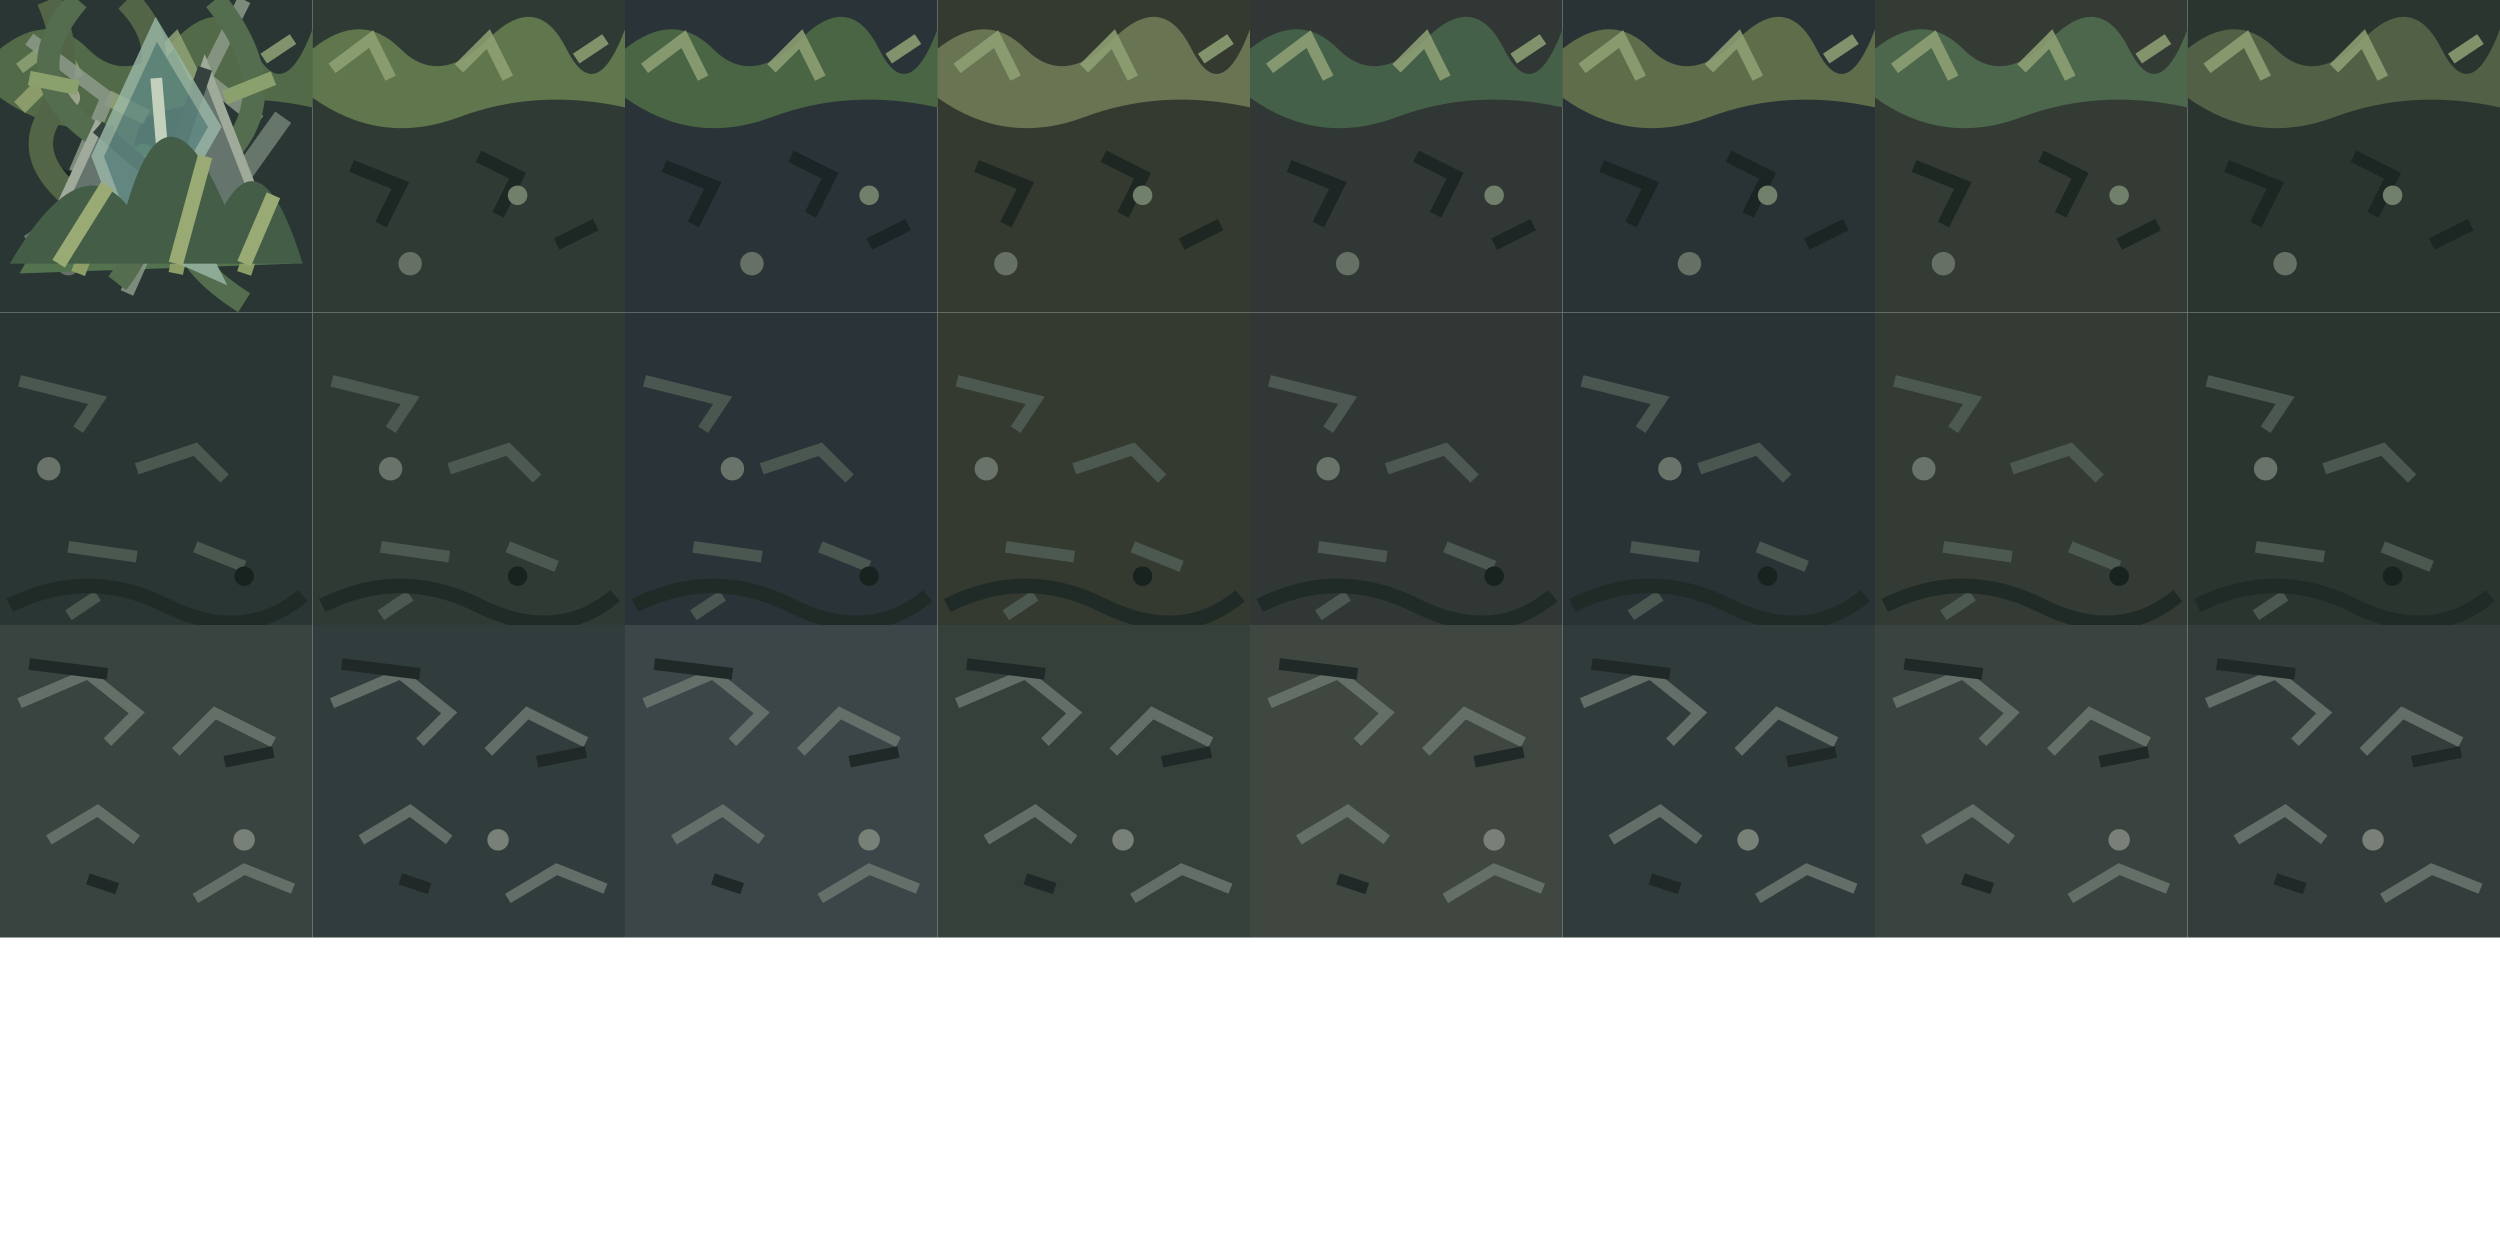
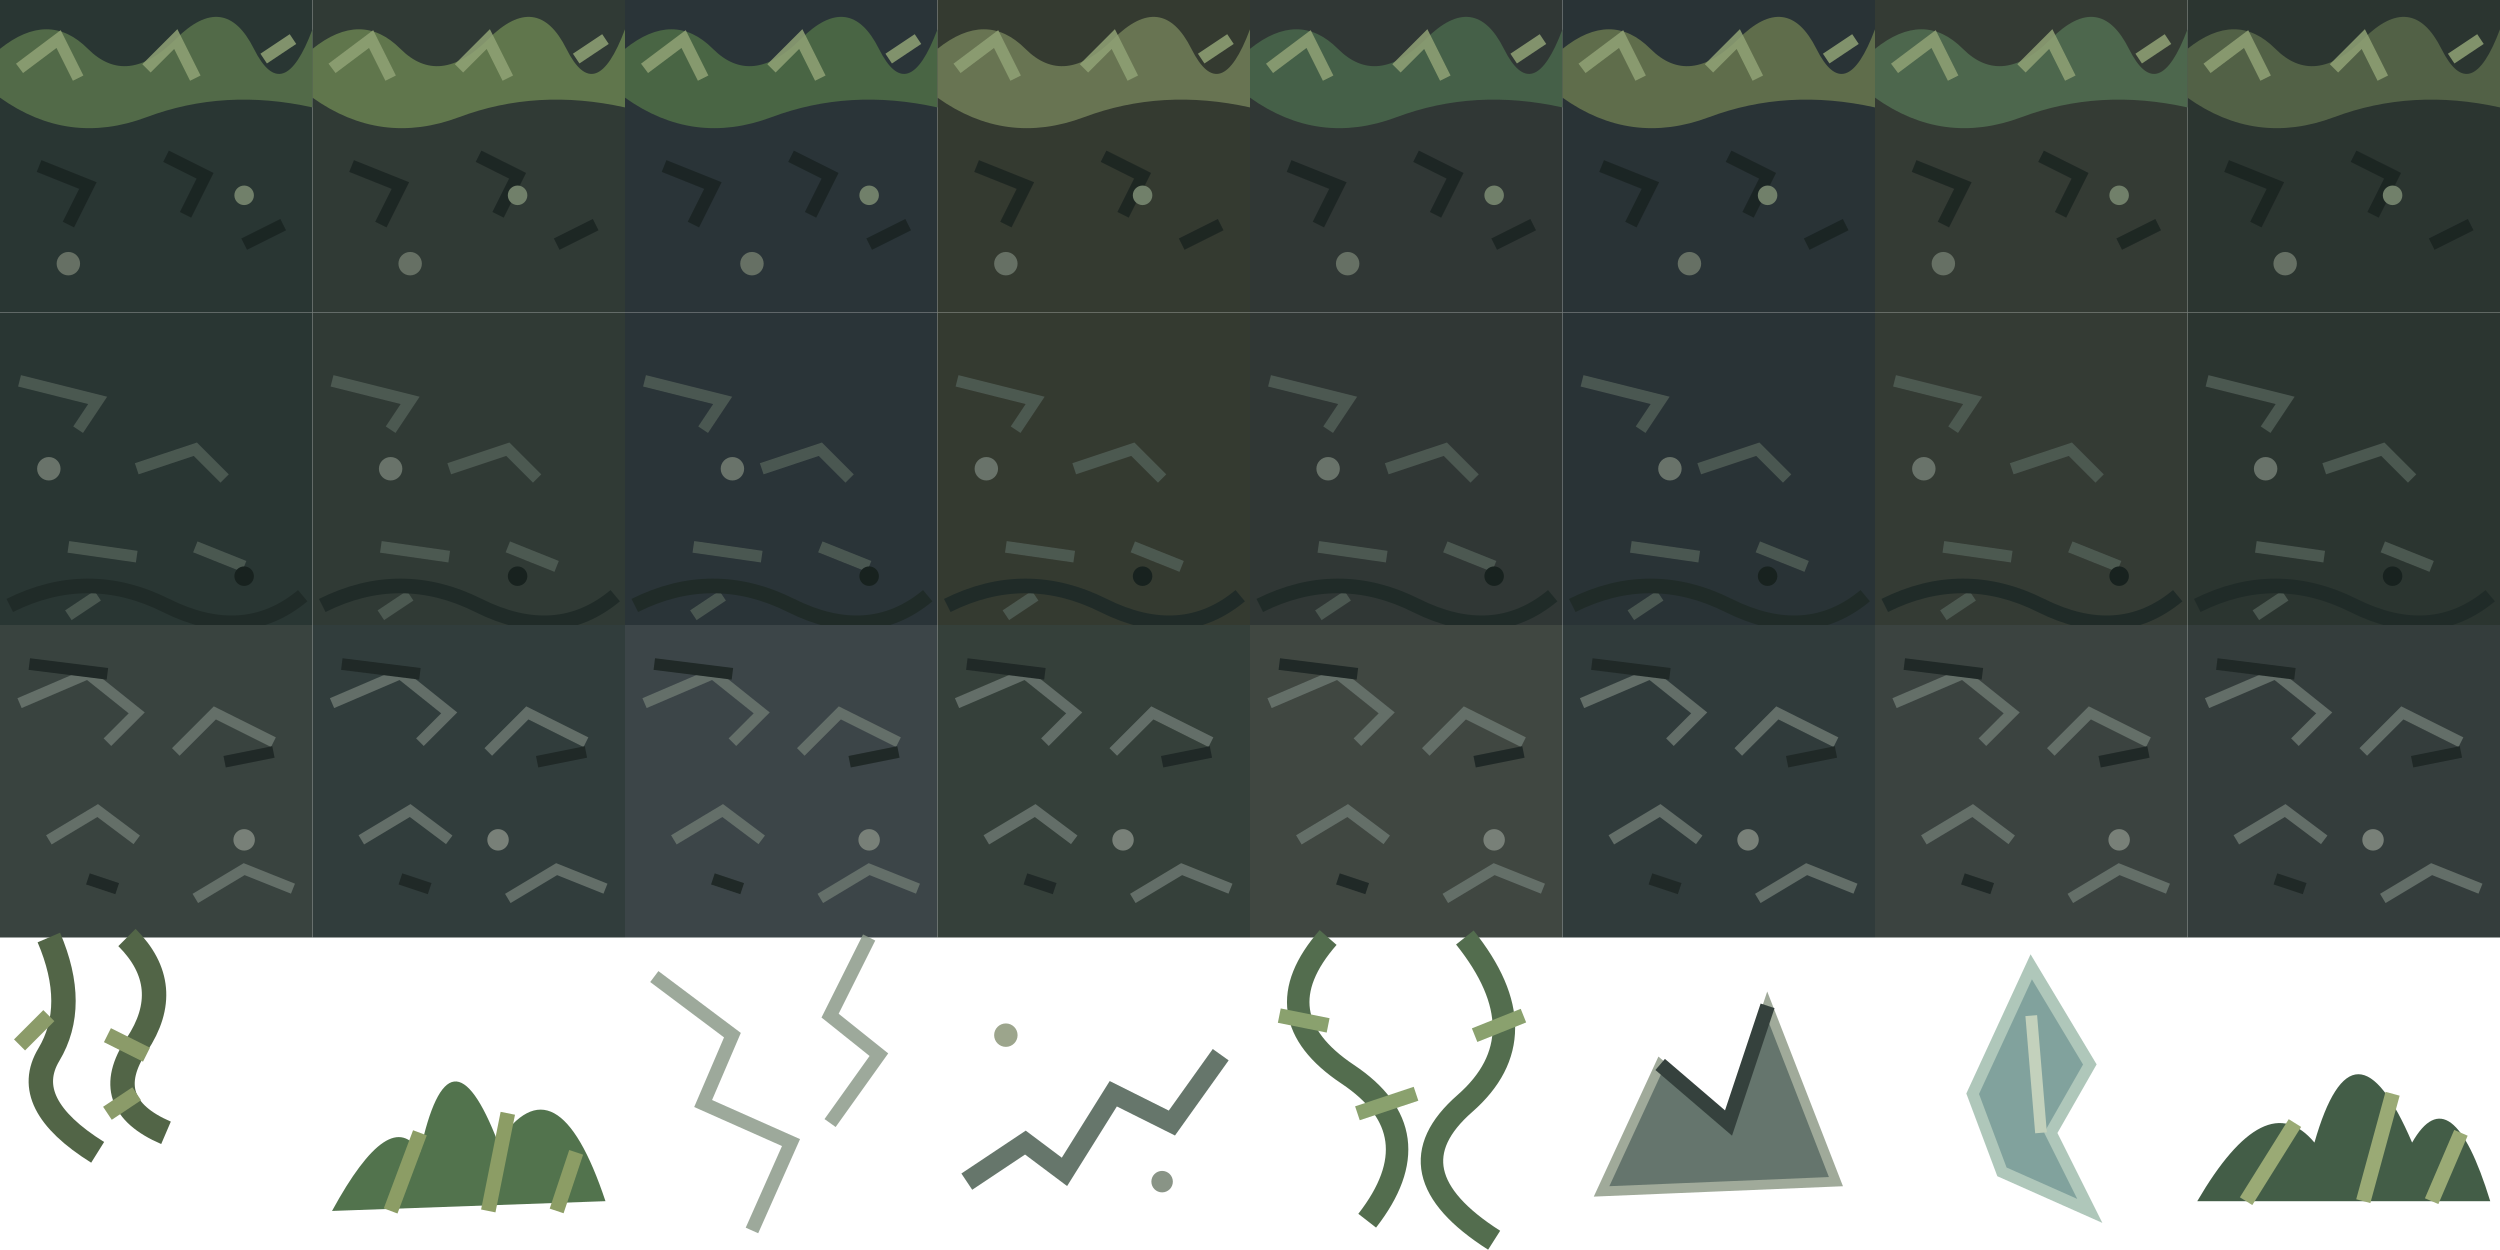
<svg xmlns="http://www.w3.org/2000/svg" width="256" height="128" viewBox="0 0 256 128">
  <g id="surface-0">
    <rect x="0" y="0" width="32" height="32" fill="#293633" />
    <path d="M0 5 Q5 1 9 5 T18 4 T26 5 T32 3 L32 11 Q23 9 15 12 T0 10 Z" fill="#526a48" />
    <path d="M2 7 l4 -3 2 4 m7 -1 l3 -3 2 4 m7 -2 l3 -2" fill="none" stroke="#91a276" stroke-width="1.2" opacity=".85" />
    <path d="M4 17 l5 2 -2 4 m10 -7 l4 2 -2 4 m6 3 l4 -2" fill="none" stroke="#161f1d" stroke-width="1.3" opacity=".7" />
    <circle cx="7" cy="27" r="1.2" fill="#667064" />
    <circle cx="25" cy="20" r="1" fill="#71806a" />
  </g>
  <g id="soil-0">
    <rect x="0" y="32" width="32" height="32" fill="#293633" />
    <path d="M2 39 l8 2 -2 3 m6 4 l6 -2 3 3 m-16 7 l7 1 m6 -1 l5 2 m-18 5 l3 -2" fill="none" stroke="#536058" stroke-width="1.2" opacity=".8" />
    <circle cx="5" cy="48" r="1.2" fill="#69736a" />
    <circle cx="25" cy="59" r="1" fill="#18221f" />
    <path d="M1 62 Q9 58 17 62 T31 61" fill="none" stroke="#202b28" stroke-width="1.5" />
  </g>
  <g id="rock-0">
    <rect x="0" y="64" width="32" height="32" fill="#39433f" />
    <path d="M2 72 l7 -3 5 4 -3 3 m7 1 l4 -4 6 3 m-23 10 l5 -3 4 3 m6 6 l5 -3 5 2" fill="none" stroke="#68736d" stroke-width="1.1" opacity=".9" />
    <path d="M3 68 l8 1 m12 9 l5 -1 m-19 13 l3 1" stroke="#202927" stroke-width="1.2" />
    <circle cx="25" cy="86" r="1.1" fill="#788078" />
  </g>
  <g id="surface-1">
    <rect x="32" y="0" width="32" height="32" fill="#303a35" />
    <path d="M32 5 Q37 1 41 5 T50 4 T58 5 T64 3 L64 11 Q55 9 47 12 T32 10 Z" fill="#60764c" />
    <path d="M34 7 l4 -3 2 4 m7 -1 l3 -3 2 4 m7 -2 l3 -2" fill="none" stroke="#91a276" stroke-width="1.2" opacity=".85" />
    <path d="M36 17 l5 2 -2 4 m10 -7 l4 2 -2 4 m6 3 l4 -2" fill="none" stroke="#161f1d" stroke-width="1.3" opacity=".7" />
    <circle cx="42" cy="27" r="1.2" fill="#667064" />
    <circle cx="53" cy="20" r="1" fill="#71806a" />
  </g>
  <g id="soil-1">
    <rect x="32" y="32" width="32" height="32" fill="#303a35" />
    <path d="M34 39 l8 2 -2 3 m6 4 l6 -2 3 3 m-16 7 l7 1 m6 -1 l5 2 m-18 5 l3 -2" fill="none" stroke="#536058" stroke-width="1.2" opacity=".8" />
    <circle cx="40" cy="48" r="1.2" fill="#69736a" />
    <circle cx="53" cy="59" r="1" fill="#18221f" />
    <path d="M33 62 Q41 58 49 62 T63 61" fill="none" stroke="#202b28" stroke-width="1.5" />
  </g>
  <g id="rock-1">
    <rect x="32" y="64" width="32" height="32" fill="#313d3c" />
    <path d="M34 72 l7 -3 5 4 -3 3 m7 1 l4 -4 6 3 m-23 10 l5 -3 4 3 m6 6 l5 -3 5 2" fill="none" stroke="#68736d" stroke-width="1.1" opacity=".9" />
    <path d="M35 68 l8 1 m12 9 l5 -1 m-19 13 l3 1" stroke="#202927" stroke-width="1.2" />
    <circle cx="51" cy="86" r="1.1" fill="#788078" />
  </g>
  <g id="surface-2">
    <rect x="64" y="0" width="32" height="32" fill="#2a3438" />
    <path d="M64 5 Q69 1 73 5 T82 4 T90 5 T96 3 L96 11 Q87 9 79 12 T64 10 Z" fill="#496544" />
    <path d="M66 7 l4 -3 2 4 m7 -1 l3 -3 2 4 m7 -2 l3 -2" fill="none" stroke="#91a276" stroke-width="1.2" opacity=".85" />
    <path d="M68 17 l5 2 -2 4 m10 -7 l4 2 -2 4 m6 3 l4 -2" fill="none" stroke="#161f1d" stroke-width="1.3" opacity=".7" />
    <circle cx="77" cy="27" r="1.2" fill="#667064" />
    <circle cx="89" cy="20" r="1" fill="#71806a" />
  </g>
  <g id="soil-2">
    <rect x="64" y="32" width="32" height="32" fill="#2a3438" />
    <path d="M66 39 l8 2 -2 3 m6 4 l6 -2 3 3 m-16 7 l7 1 m6 -1 l5 2 m-18 5 l3 -2" fill="none" stroke="#536058" stroke-width="1.2" opacity=".8" />
    <circle cx="75" cy="48" r="1.2" fill="#69736a" />
    <circle cx="89" cy="59" r="1" fill="#18221f" />
    <path d="M65 62 Q73 58 81 62 T95 61" fill="none" stroke="#202b28" stroke-width="1.5" />
  </g>
  <g id="rock-2">
    <rect x="64" y="64" width="32" height="32" fill="#3c4548" />
    <path d="M66 72 l7 -3 5 4 -3 3 m7 1 l4 -4 6 3 m-23 10 l5 -3 4 3 m6 6 l5 -3 5 2" fill="none" stroke="#68736d" stroke-width="1.1" opacity=".9" />
    <path d="M67 68 l8 1 m12 9 l5 -1 m-19 13 l3 1" stroke="#202927" stroke-width="1.2" />
    <circle cx="89" cy="86" r="1.1" fill="#788078" />
  </g>
  <g id="surface-3">
    <rect x="96" y="0" width="32" height="32" fill="#343a30" />
    <path d="M96 5 Q101 1 105 5 T114 4 T122 5 T128 3 L128 11 Q119 9 111 12 T96 10 Z" fill="#687452" />
    <path d="M98 7 l4 -3 2 4 m7 -1 l3 -3 2 4 m7 -2 l3 -2" fill="none" stroke="#91a276" stroke-width="1.2" opacity=".85" />
    <path d="M100 17 l5 2 -2 4 m10 -7 l4 2 -2 4 m6 3 l4 -2" fill="none" stroke="#161f1d" stroke-width="1.3" opacity=".7" />
    <circle cx="103" cy="27" r="1.2" fill="#667064" />
    <circle cx="117" cy="20" r="1" fill="#71806a" />
  </g>
  <g id="soil-3">
    <rect x="96" y="32" width="32" height="32" fill="#343a30" />
    <path d="M98 39 l8 2 -2 3 m6 4 l6 -2 3 3 m-16 7 l7 1 m6 -1 l5 2 m-18 5 l3 -2" fill="none" stroke="#536058" stroke-width="1.2" opacity=".8" />
    <circle cx="101" cy="48" r="1.2" fill="#69736a" />
    <circle cx="117" cy="59" r="1" fill="#18221f" />
    <path d="M97 62 Q105 58 113 62 T127 61" fill="none" stroke="#202b28" stroke-width="1.5" />
  </g>
  <g id="rock-3">
    <rect x="96" y="64" width="32" height="32" fill="#35403a" />
    <path d="M98 72 l7 -3 5 4 -3 3 m7 1 l4 -4 6 3 m-23 10 l5 -3 4 3 m6 6 l5 -3 5 2" fill="none" stroke="#68736d" stroke-width="1.1" opacity=".9" />
    <path d="M99 68 l8 1 m12 9 l5 -1 m-19 13 l3 1" stroke="#202927" stroke-width="1.2" />
    <circle cx="115" cy="86" r="1.1" fill="#788078" />
  </g>
  <g id="surface-4">
    <rect x="128" y="0" width="32" height="32" fill="#303735" />
    <path d="M128 5 Q133 1 137 5 T146 4 T154 5 T160 3 L160 11 Q151 9 143 12 T128 10 Z" fill="#456048" />
    <path d="M130 7 l4 -3 2 4 m7 -1 l3 -3 2 4 m7 -2 l3 -2" fill="none" stroke="#91a276" stroke-width="1.2" opacity=".85" />
    <path d="M132 17 l5 2 -2 4 m10 -7 l4 2 -2 4 m6 3 l4 -2" fill="none" stroke="#161f1d" stroke-width="1.3" opacity=".7" />
    <circle cx="138" cy="27" r="1.2" fill="#667064" />
    <circle cx="153" cy="20" r="1" fill="#71806a" />
  </g>
  <g id="soil-4">
    <rect x="128" y="32" width="32" height="32" fill="#303735" />
    <path d="M130 39 l8 2 -2 3 m6 4 l6 -2 3 3 m-16 7 l7 1 m6 -1 l5 2 m-18 5 l3 -2" fill="none" stroke="#536058" stroke-width="1.2" opacity=".8" />
    <circle cx="136" cy="48" r="1.2" fill="#69736a" />
    <circle cx="153" cy="59" r="1" fill="#18221f" />
    <path d="M129 62 Q137 58 145 62 T159 61" fill="none" stroke="#202b28" stroke-width="1.5" />
  </g>
  <g id="rock-4">
    <rect x="128" y="64" width="32" height="32" fill="#404741" />
    <path d="M130 72 l7 -3 5 4 -3 3 m7 1 l4 -4 6 3 m-23 10 l5 -3 4 3 m6 6 l5 -3 5 2" fill="none" stroke="#68736d" stroke-width="1.1" opacity=".9" />
    <path d="M131 68 l8 1 m12 9 l5 -1 m-19 13 l3 1" stroke="#202927" stroke-width="1.2" />
    <circle cx="153" cy="86" r="1.1" fill="#788078" />
  </g>
  <g id="surface-5">
    <rect x="160" y="0" width="32" height="32" fill="#293336" />
    <path d="M160 5 Q165 1 169 5 T178 4 T186 5 T192 3 L192 11 Q183 9 175 12 T160 10 Z" fill="#5f6d4b" />
    <path d="M162 7 l4 -3 2 4 m7 -1 l3 -3 2 4 m7 -2 l3 -2" fill="none" stroke="#91a276" stroke-width="1.2" opacity=".85" />
    <path d="M164 17 l5 2 -2 4 m10 -7 l4 2 -2 4 m6 3 l4 -2" fill="none" stroke="#161f1d" stroke-width="1.3" opacity=".7" />
    <circle cx="173" cy="27" r="1.2" fill="#667064" />
    <circle cx="181" cy="20" r="1" fill="#71806a" />
  </g>
  <g id="soil-5">
    <rect x="160" y="32" width="32" height="32" fill="#293336" />
    <path d="M162 39 l8 2 -2 3 m6 4 l6 -2 3 3 m-16 7 l7 1 m6 -1 l5 2 m-18 5 l3 -2" fill="none" stroke="#536058" stroke-width="1.2" opacity=".8" />
    <circle cx="171" cy="48" r="1.2" fill="#69736a" />
    <circle cx="181" cy="59" r="1" fill="#18221f" />
    <path d="M161 62 Q169 58 177 62 T191 61" fill="none" stroke="#202b28" stroke-width="1.5" />
  </g>
  <g id="rock-5">
    <rect x="160" y="64" width="32" height="32" fill="#303b3b" />
    <path d="M162 72 l7 -3 5 4 -3 3 m7 1 l4 -4 6 3 m-23 10 l5 -3 4 3 m6 6 l5 -3 5 2" fill="none" stroke="#68736d" stroke-width="1.1" opacity=".9" />
    <path d="M163 68 l8 1 m12 9 l5 -1 m-19 13 l3 1" stroke="#202927" stroke-width="1.2" />
    <circle cx="179" cy="86" r="1.1" fill="#788078" />
  </g>
  <g id="surface-6">
    <rect x="192" y="0" width="32" height="32" fill="#343b34" />
    <path d="M192 5 Q197 1 201 5 T210 4 T218 5 T224 3 L224 11 Q215 9 207 12 T192 10 Z" fill="#4d674d" />
    <path d="M194 7 l4 -3 2 4 m7 -1 l3 -3 2 4 m7 -2 l3 -2" fill="none" stroke="#91a276" stroke-width="1.2" opacity=".85" />
    <path d="M196 17 l5 2 -2 4 m10 -7 l4 2 -2 4 m6 3 l4 -2" fill="none" stroke="#161f1d" stroke-width="1.3" opacity=".7" />
    <circle cx="199" cy="27" r="1.2" fill="#667064" />
    <circle cx="217" cy="20" r="1" fill="#71806a" />
  </g>
  <g id="soil-6">
    <rect x="192" y="32" width="32" height="32" fill="#343b34" />
    <path d="M194 39 l8 2 -2 3 m6 4 l6 -2 3 3 m-16 7 l7 1 m6 -1 l5 2 m-18 5 l3 -2" fill="none" stroke="#536058" stroke-width="1.2" opacity=".8" />
    <circle cx="197" cy="48" r="1.2" fill="#69736a" />
    <circle cx="217" cy="59" r="1" fill="#18221f" />
    <path d="M193 62 Q201 58 209 62 T223 61" fill="none" stroke="#202b28" stroke-width="1.5" />
  </g>
  <g id="rock-6">
    <rect x="192" y="64" width="32" height="32" fill="#3b4340" />
    <path d="M194 72 l7 -3 5 4 -3 3 m7 1 l4 -4 6 3 m-23 10 l5 -3 4 3 m6 6 l5 -3 5 2" fill="none" stroke="#68736d" stroke-width="1.1" opacity=".9" />
    <path d="M195 68 l8 1 m12 9 l5 -1 m-19 13 l3 1" stroke="#202927" stroke-width="1.2" />
    <circle cx="217" cy="86" r="1.1" fill="#788078" />
  </g>
  <g id="surface-7">
    <rect x="224" y="0" width="32" height="32" fill="#2b3530" />
    <path d="M224 5 Q229 1 233 5 T242 4 T250 5 T256 3 L256 11 Q247 9 239 12 T224 10 Z" fill="#526146" />
    <path d="M226 7 l4 -3 2 4 m7 -1 l3 -3 2 4 m7 -2 l3 -2" fill="none" stroke="#91a276" stroke-width="1.2" opacity=".85" />
    <path d="M228 17 l5 2 -2 4 m10 -7 l4 2 -2 4 m6 3 l4 -2" fill="none" stroke="#161f1d" stroke-width="1.3" opacity=".7" />
    <circle cx="234" cy="27" r="1.2" fill="#667064" />
    <circle cx="245" cy="20" r="1" fill="#71806a" />
  </g>
  <g id="soil-7">
    <rect x="224" y="32" width="32" height="32" fill="#2b3530" />
    <path d="M226 39 l8 2 -2 3 m6 4 l6 -2 3 3 m-16 7 l7 1 m6 -1 l5 2 m-18 5 l3 -2" fill="none" stroke="#536058" stroke-width="1.2" opacity=".8" />
    <circle cx="232" cy="48" r="1.2" fill="#69736a" />
    <circle cx="245" cy="59" r="1" fill="#18221f" />
    <path d="M225 62 Q233 58 241 62 T255 61" fill="none" stroke="#202b28" stroke-width="1.5" />
  </g>
  <g id="rock-7">
    <rect x="224" y="64" width="32" height="32" fill="#343d3c" />
    <path d="M226 72 l7 -3 5 4 -3 3 m7 1 l4 -4 6 3 m-23 10 l5 -3 4 3 m6 6 l5 -3 5 2" fill="none" stroke="#68736d" stroke-width="1.1" opacity=".9" />
    <path d="M227 68 l8 1 m12 9 l5 -1 m-19 13 l3 1" stroke="#202927" stroke-width="1.2" />
    <circle cx="243" cy="86" r="1.1" fill="#788078" />
  </g>
-   <g id="decor-0">
+   <g id="decor-0" transform="translate(0 96)">
    <path d="M5 0 Q8 7 5 12 T10 22 M13 0 Q18 5 14 11 T17 20" fill="none" stroke="#526547" stroke-width="2.5" />
    <path d="M5 8 l-3 3 m9 -1 l4 2 m-1 4 l-3 2" stroke="#8b9b69" stroke-width="1.6" />
  </g>
-   <g id="decor-1">
+   <g id="decor-1" transform="translate(32 96)">
    <path d="M2 28 Q8 17 11 22 Q14 8 19 21 Q25 12 30 27 Z" fill="#52734d" />
    <path d="M8 28 l3 -8 m7 8 l2 -10 m5 10 l2 -6" stroke="#8c9d65" stroke-width="1.5" />
  </g>
-   <g id="decor-2">
+   <g id="decor-2" transform="translate(64 96)">
    <path d="M3 4 L11 10 L8 17 L17 21 L13 30 M25 0 L21 8 L26 12 L21 19" fill="none" stroke="#8c9a8a" stroke-width="1.4" opacity=".85" />
  </g>
-   <g id="decor-3">
+   <g id="decor-3" transform="translate(96 96)">
    <path d="M3 25 l6 -4 4 3 5 -8 6 3 5 -7" fill="none" stroke="#66766b" stroke-width="2" />
    <circle cx="7" cy="10" r="1.2" fill="#9ca58c" />
    <circle cx="23" cy="25" r="1.1" fill="#899486" />
  </g>
-   <g id="decor-4">
+   <g id="decor-4" transform="translate(128 96)">
    <path d="M8 0 Q1 8 10 14 T12 29 M22 0 Q30 10 22 17 T25 31" fill="none" stroke="#536d4e" stroke-width="2.3" />
    <path d="M8 9 l-5 -1 m8 10 l6 -2 m6 -6 l5 -2" fill="none" stroke="#8aa16e" stroke-width="1.5" />
  </g>
-   <g id="decor-5">
+   <g id="decor-5" transform="translate(160 96)">
    <path d="M4 26 L10 13 L17 19 L21 7 L28 25 Z" fill="#65756d" stroke="#a0aa9a" stroke-width="1" />
    <path d="M10 13 l7 6 4 -12" fill="none" stroke="#35413d" stroke-width="1.5" />
  </g>
-   <g id="decor-6">
+   <g id="decor-6" transform="translate(192 96)">
    <path d="M16 3 L22 13 L18 20 L22 28 L13 24 L10 16 Z" fill="#628b85" opacity=".8" stroke="#9bb9a9" stroke-width="1.2" />
    <path d="M16 8 L17 20" stroke="#c3d1bc" stroke-width="1.2" />
  </g>
-   <g id="decor-7">
+   <g id="decor-7" transform="translate(224 96)">
    <path d="M1 27 Q8 15 13 21 Q17 7 23 21 Q27 14 31 27 Z" fill="#435d47" />
    <path d="M6 27 l5 -8 m7 8 l3 -11 m4 11 l3 -7" stroke="#9aaa75" stroke-width="1.5" />
  </g>
</svg>
